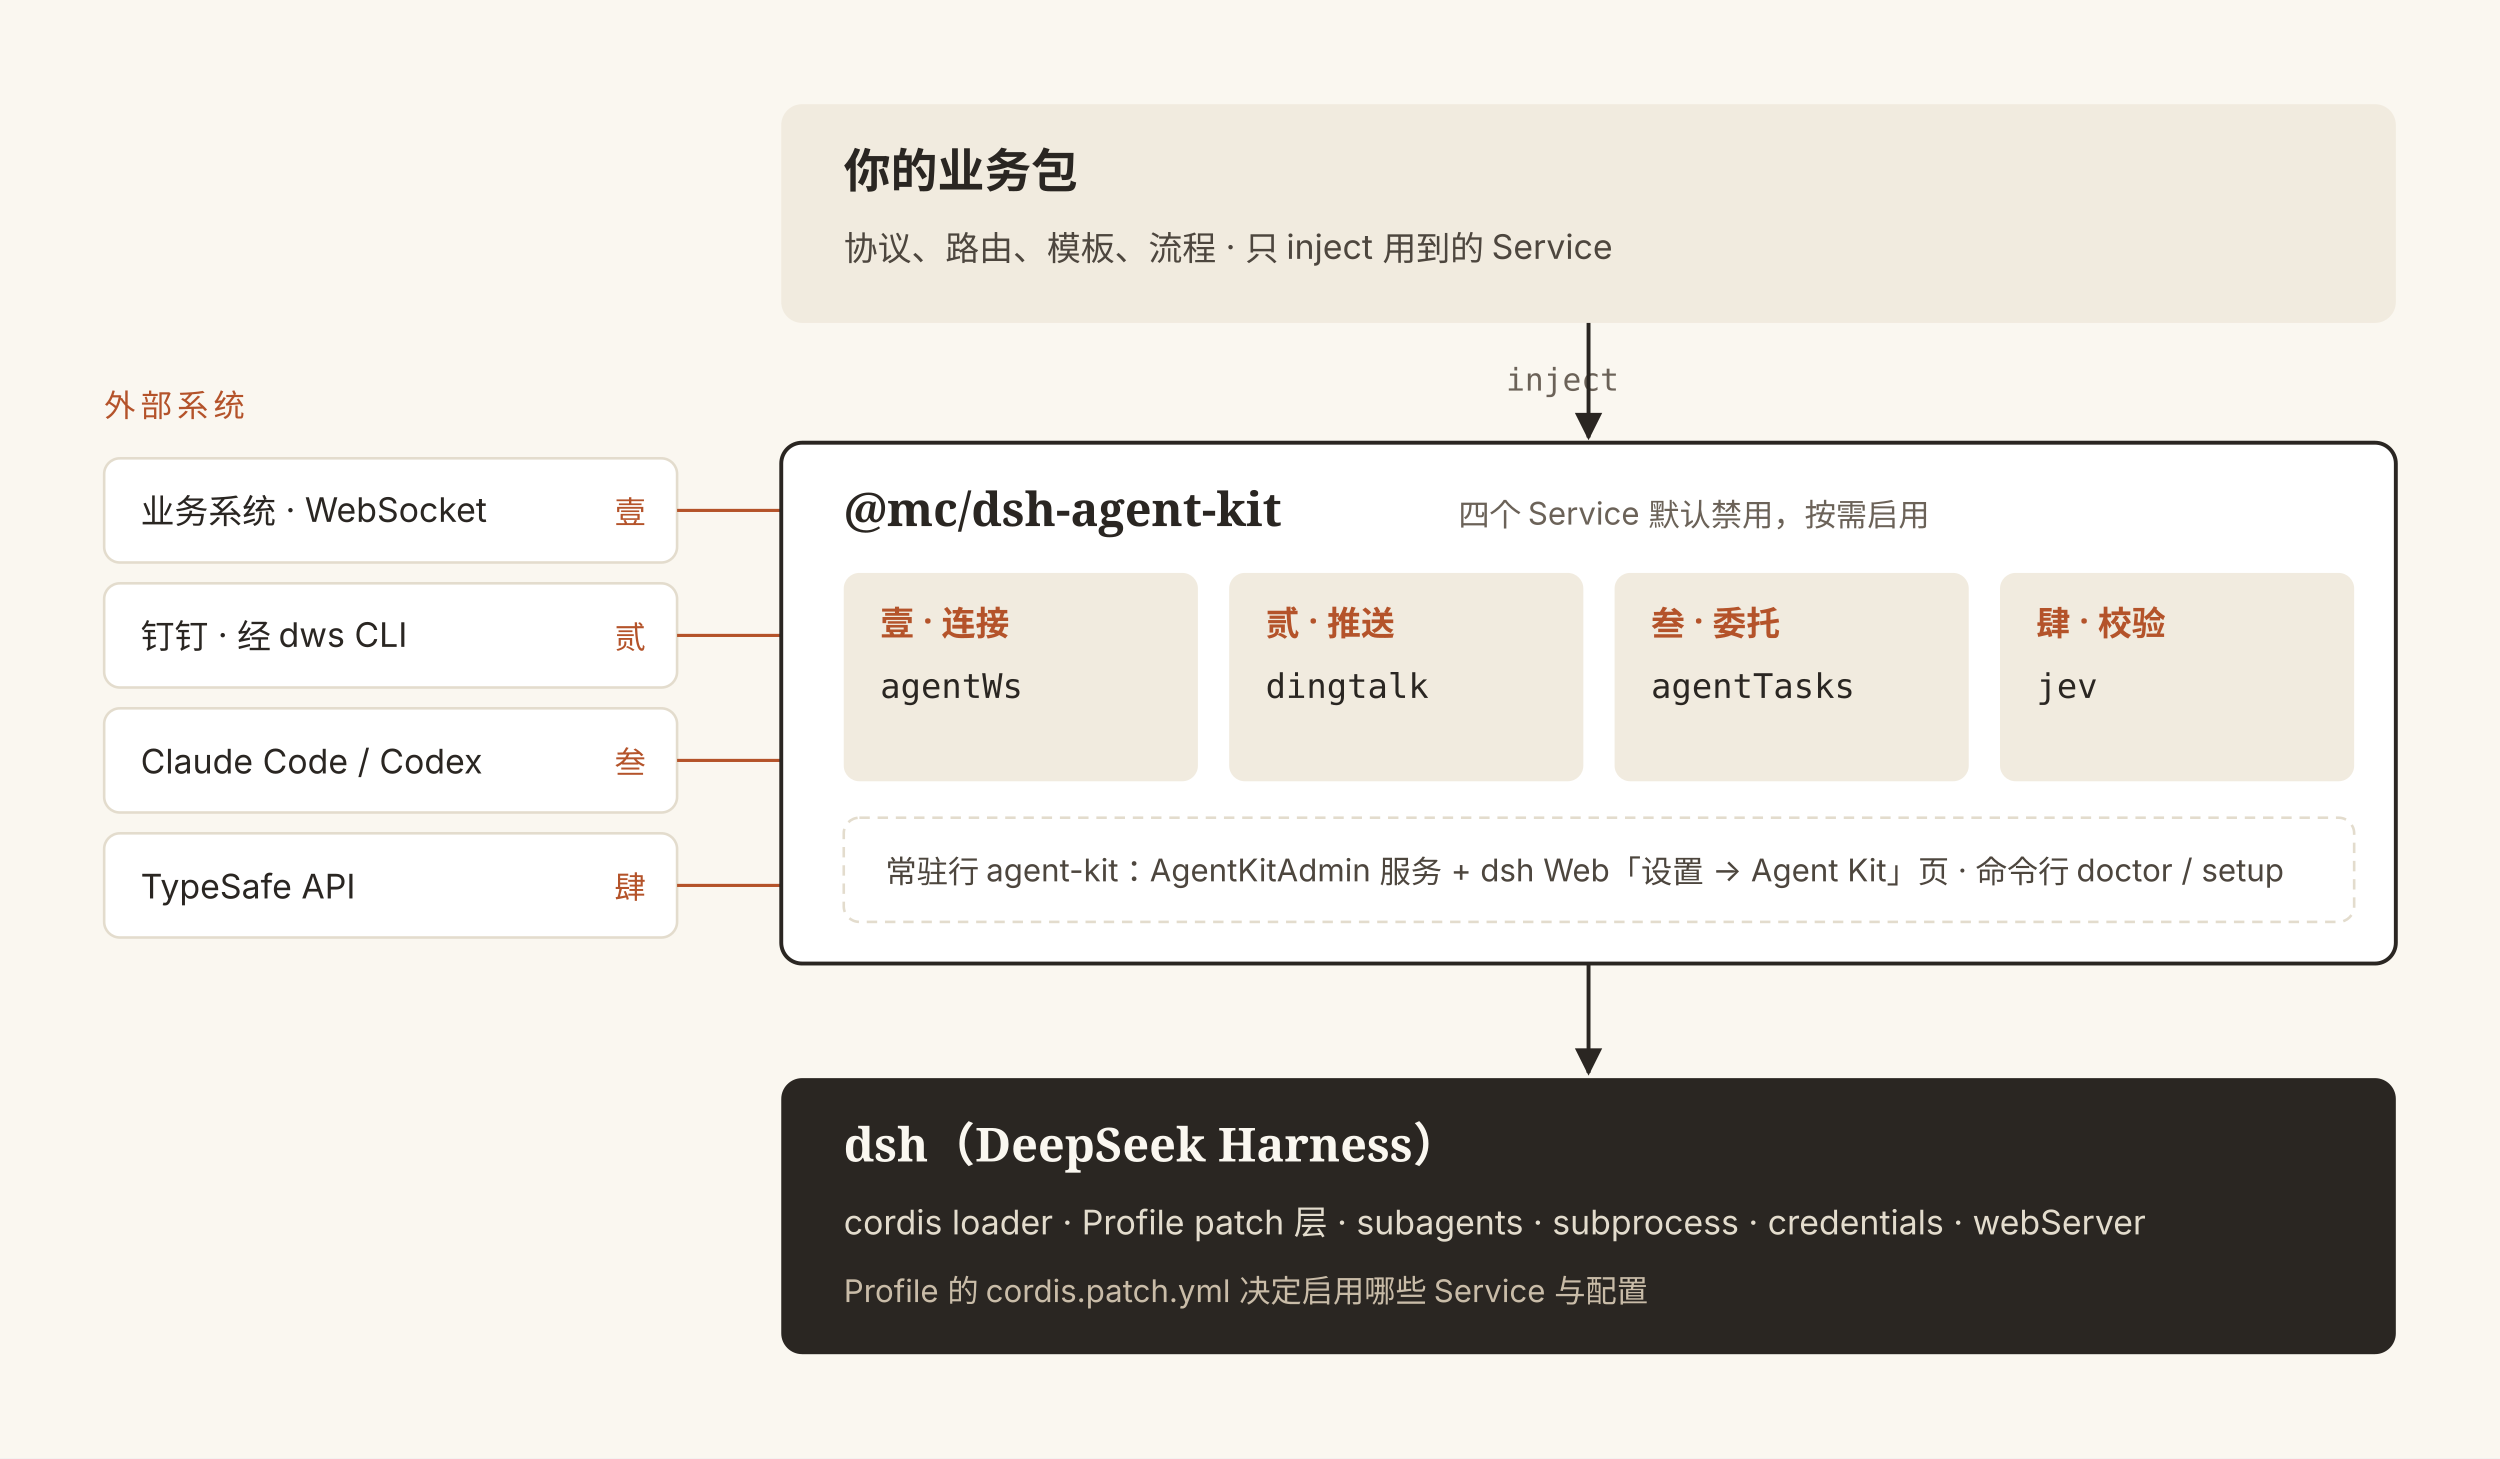
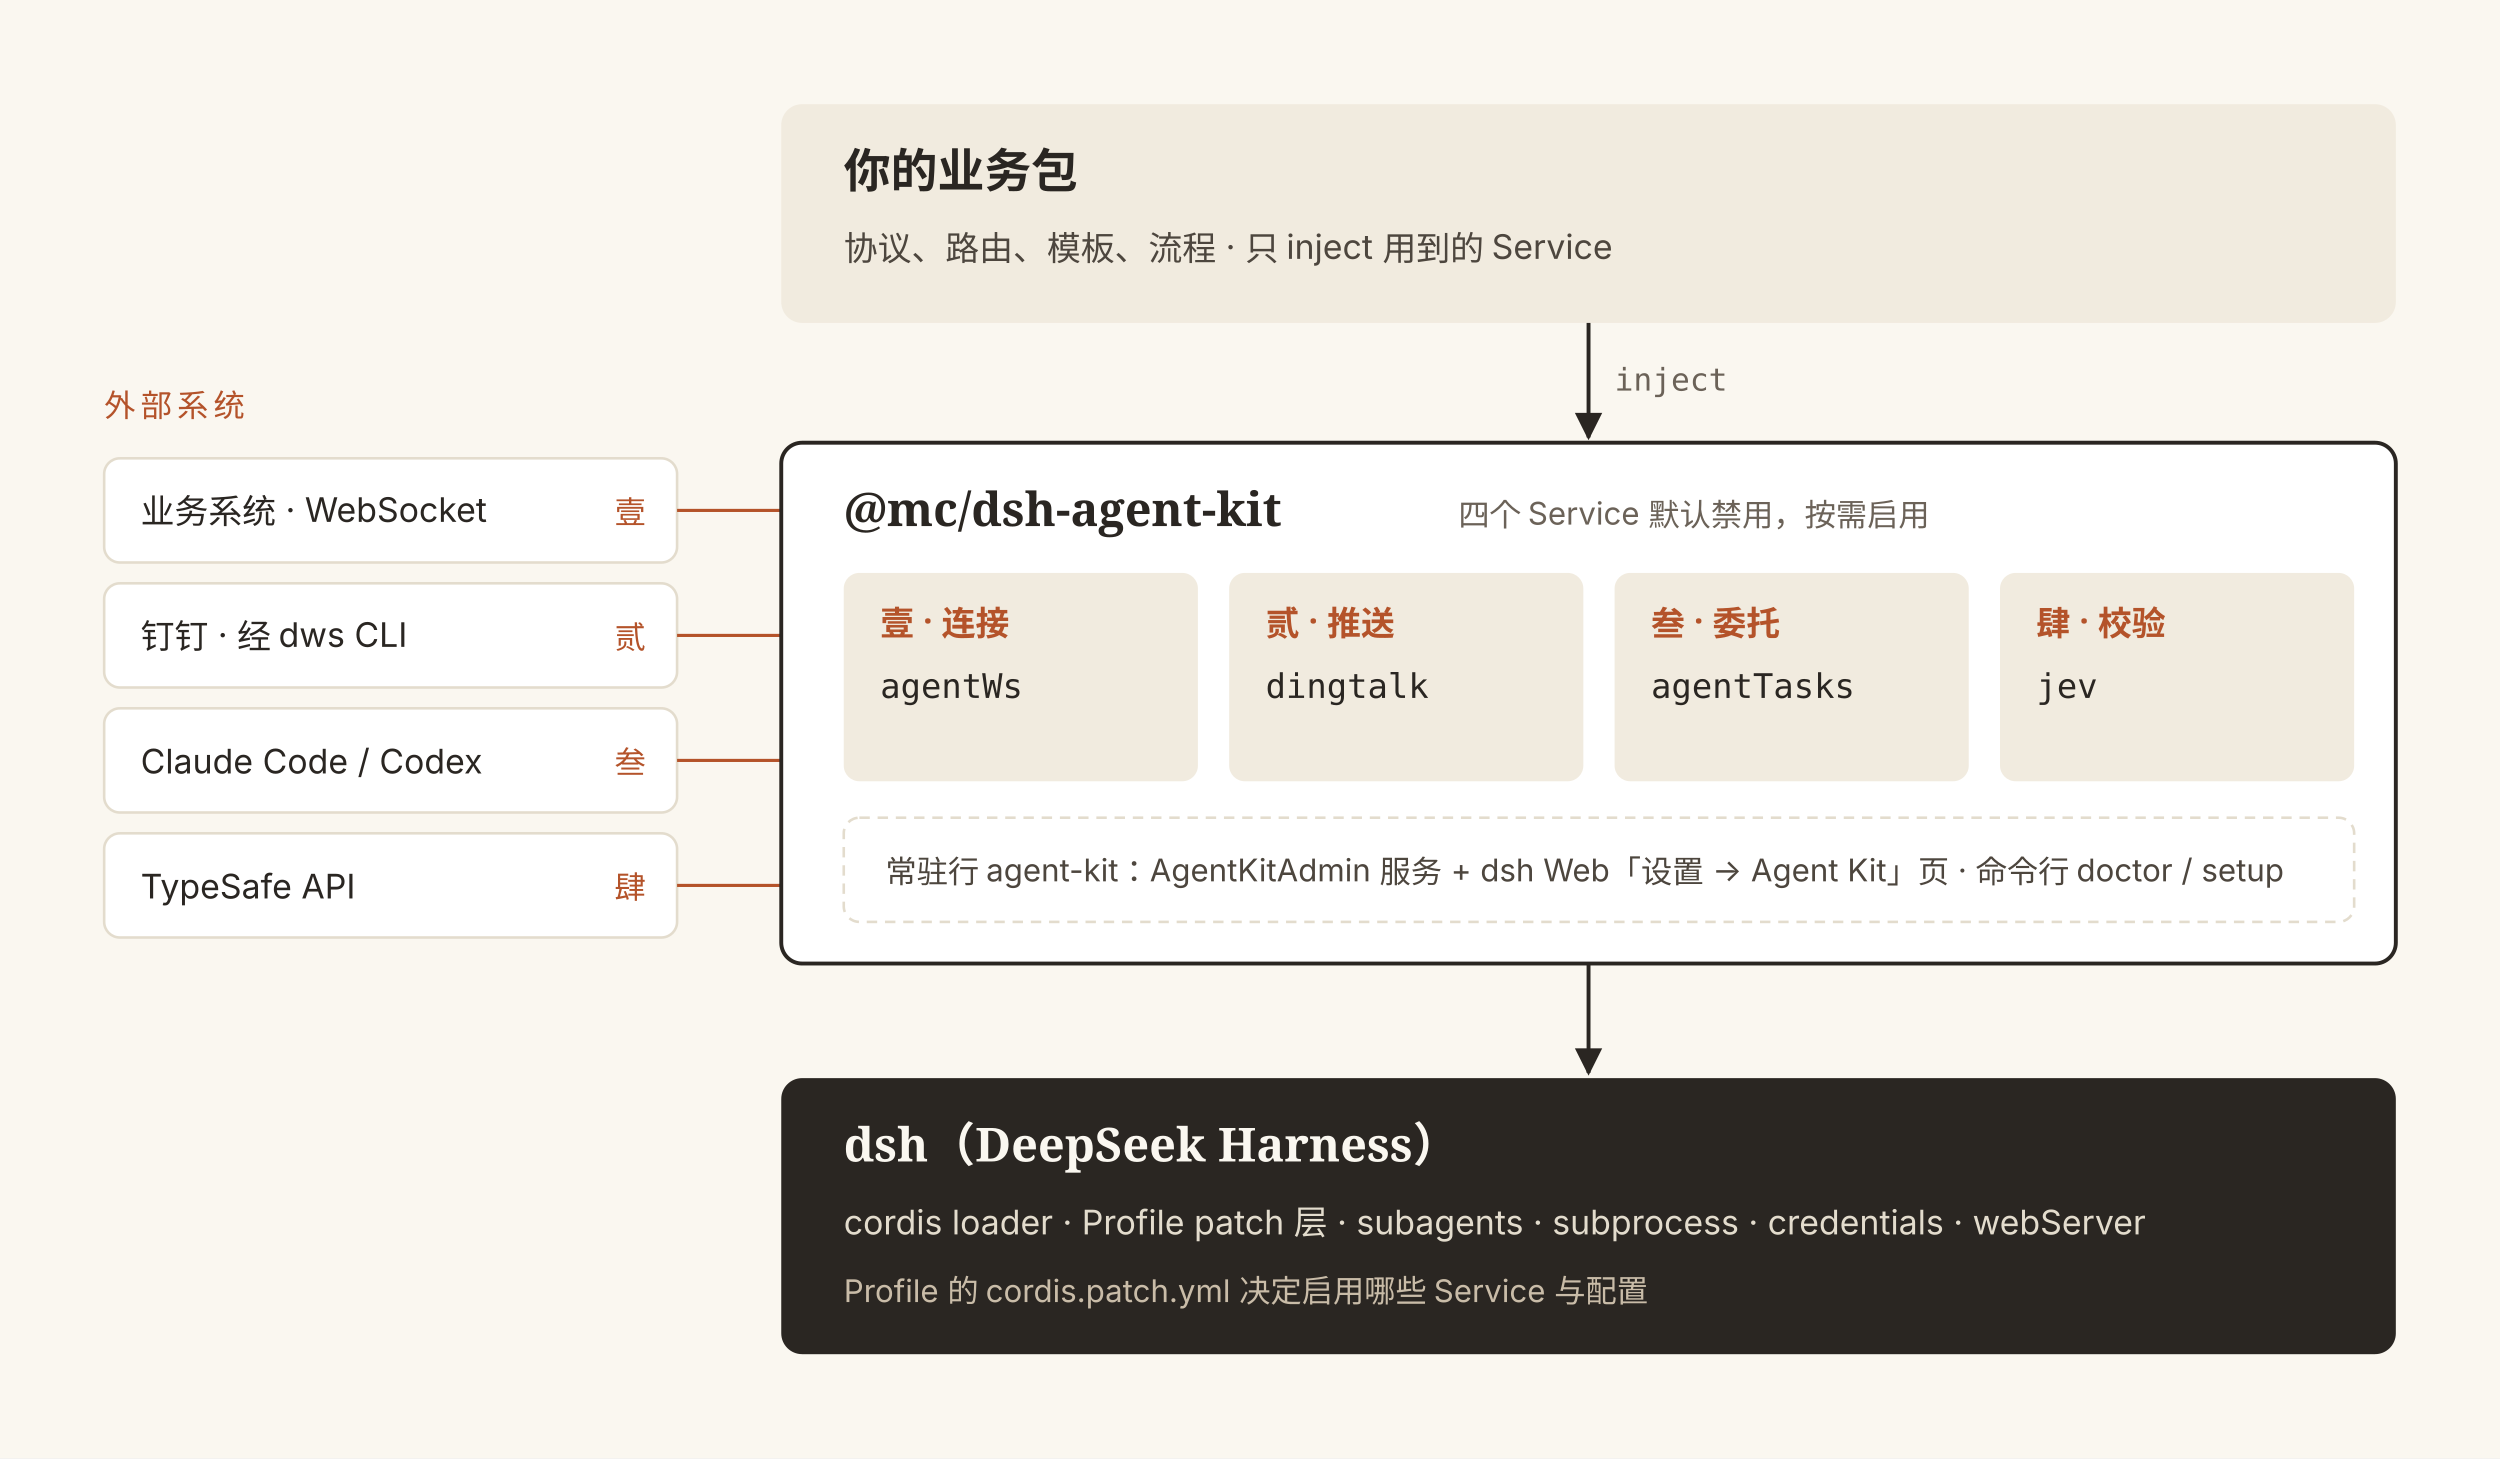
<svg xmlns="http://www.w3.org/2000/svg" viewBox="0 0 960 560" width="960" height="560" role="img" aria-labelledby="t d">
  <style>
    .serif { font-family: 'Noto Serif SC', 'Songti SC', serif; font-weight: 700; }
    .sans { font-family: 'Noto Sans SC', -apple-system, 'PingFang SC', sans-serif; }
    .mono { font-family: 'JetBrains Mono', ui-monospace, Menlo, monospace; }
  </style>
  <rect width="960" height="560" fill="#FAF7F0" />
  <text x="40" y="160" class="sans" font-size="12" letter-spacing="2" fill="#B4532A">外部系统</text>
  <g class="sans" font-size="13" fill="#2A2622">
    <rect x="40" y="176" width="220" height="40" rx="6" fill="#FFFFFF" stroke="#E3DCCD" />
    <text x="54" y="201">业务系统 · WebSocket</text>
    <text x="248" y="201" text-anchor="end" fill="#B4532A" font-size="12">壹</text>
    <rect x="40" y="224" width="220" height="40" rx="6" fill="#FFFFFF" stroke="#E3DCCD" />
    <text x="54" y="249">钉钉 · 经 dws CLI</text>
    <text x="248" y="249" text-anchor="end" fill="#B4532A" font-size="12">贰</text>
    <rect x="40" y="272" width="220" height="40" rx="6" fill="#FFFFFF" stroke="#E3DCCD" />
    <text x="54" y="297">Claude Code / Codex</text>
    <text x="248" y="297" text-anchor="end" fill="#B4532A" font-size="12">叁</text>
    <rect x="40" y="320" width="220" height="40" rx="6" fill="#FFFFFF" stroke="#E3DCCD" />
    <text x="54" y="345">TypeSafe API</text>
    <text x="248" y="345" text-anchor="end" fill="#B4532A" font-size="12">肆</text>
  </g>
  <g stroke="#B4532A" stroke-width="1.2">
    <line x1="260" y1="196" x2="300" y2="196" />
    <line x1="260" y1="244" x2="300" y2="244" />
    <line x1="260" y1="292" x2="300" y2="292" />
    <line x1="260" y1="340" x2="300" y2="340" />
  </g>
  <rect x="300" y="40" width="620" height="84" rx="8" fill="#F1EBDF" />
  <text x="324" y="72" class="serif" font-size="18" fill="#2A2622">你的业务包</text>
  <text x="324" y="100" class="sans" font-size="13" fill="#4D463E">协议、路由、模板、流程 · 只 inject 用到的 Service</text>
-   <text x="600" y="150" class="mono" font-size="12" fill="#6B6258" text-anchor="middle">inject</text>
+   <text x="620" y="150" class="mono" font-size="12" fill="#6B6258">inject</text>
  <line x1="610" y1="124" x2="610" y2="168" stroke="#2A2622" stroke-width="1.5" marker-end="url(#arrow)" />
  <rect x="300" y="170" width="620" height="200" rx="8" fill="#FFFFFF" stroke="#2A2622" stroke-width="1.5" />
  <text x="324" y="202" class="serif" font-size="18" fill="#2A2622">@mc/dsh-agent-kit</text>
  <text x="560" y="202" class="sans" font-size="12" fill="#6B6258">四个 Service 默认禁用，按需启用</text>
  <g class="sans">
    <rect x="324" y="220" width="136" height="80" rx="6" fill="#F1EBDF" />
    <text x="338" y="244" class="serif" font-size="13" fill="#B4532A">壹 · 连接</text>
    <text x="338" y="268" class="mono" font-size="13" fill="#2A2622">agentWs</text>
    <rect x="472" y="220" width="136" height="80" rx="6" fill="#F1EBDF" />
    <text x="486" y="244" class="serif" font-size="13" fill="#B4532A">贰 · 推送</text>
    <text x="486" y="268" class="mono" font-size="13" fill="#2A2622">dingtalk</text>
    <rect x="620" y="220" width="136" height="80" rx="6" fill="#F1EBDF" />
    <text x="634" y="244" class="serif" font-size="13" fill="#B4532A">叁 · 委托</text>
    <text x="634" y="268" class="mono" font-size="13" fill="#2A2622">agentTasks</text>
    <rect x="768" y="220" width="136" height="80" rx="6" fill="#F1EBDF" />
    <text x="782" y="244" class="serif" font-size="13" fill="#B4532A">肆 · 校验</text>
    <text x="782" y="268" class="mono" font-size="13" fill="#2A2622">jev</text>
  </g>
  <rect x="324" y="314" width="580" height="40" rx="6" fill="none" stroke="#E3DCCD" stroke-dasharray="4 3" />
  <text x="340" y="339" class="sans" font-size="12" fill="#4D463E">常驻行 agent-kit：AgentKitAdmin 服务 + dsh Web「设置 → Agent Kit」页 · 命令行 doctor / setup</text>
  <line x1="610" y1="370" x2="610" y2="412" stroke="#2A2622" stroke-width="1.5" marker-end="url(#arrow)" />
  <rect x="300" y="414" width="620" height="106" rx="8" fill="#2A2622" />
  <text x="324" y="446" class="serif" font-size="18" fill="#FAF7F0">dsh（DeepSeek Harness）</text>
  <text x="324" y="474" class="sans" font-size="13" fill="#E3DCCD">cordis loader · Profile patch 层 · subagents · subprocess · credentials · webServer</text>
  <text x="324" y="500" class="sans" font-size="12" fill="#C9BCA8">Profile 的 cordis.patch.yml 决定启用哪些 Service 与配置</text>
  <defs>
    <marker id="arrow" viewBox="0 0 10 10" refX="9" refY="5" markerWidth="7" markerHeight="7" orient="auto-start-reverse">
      <path d="M0 0 L10 5 L0 10 z" fill="#2A2622" />
    </marker>
  </defs>
</svg>
